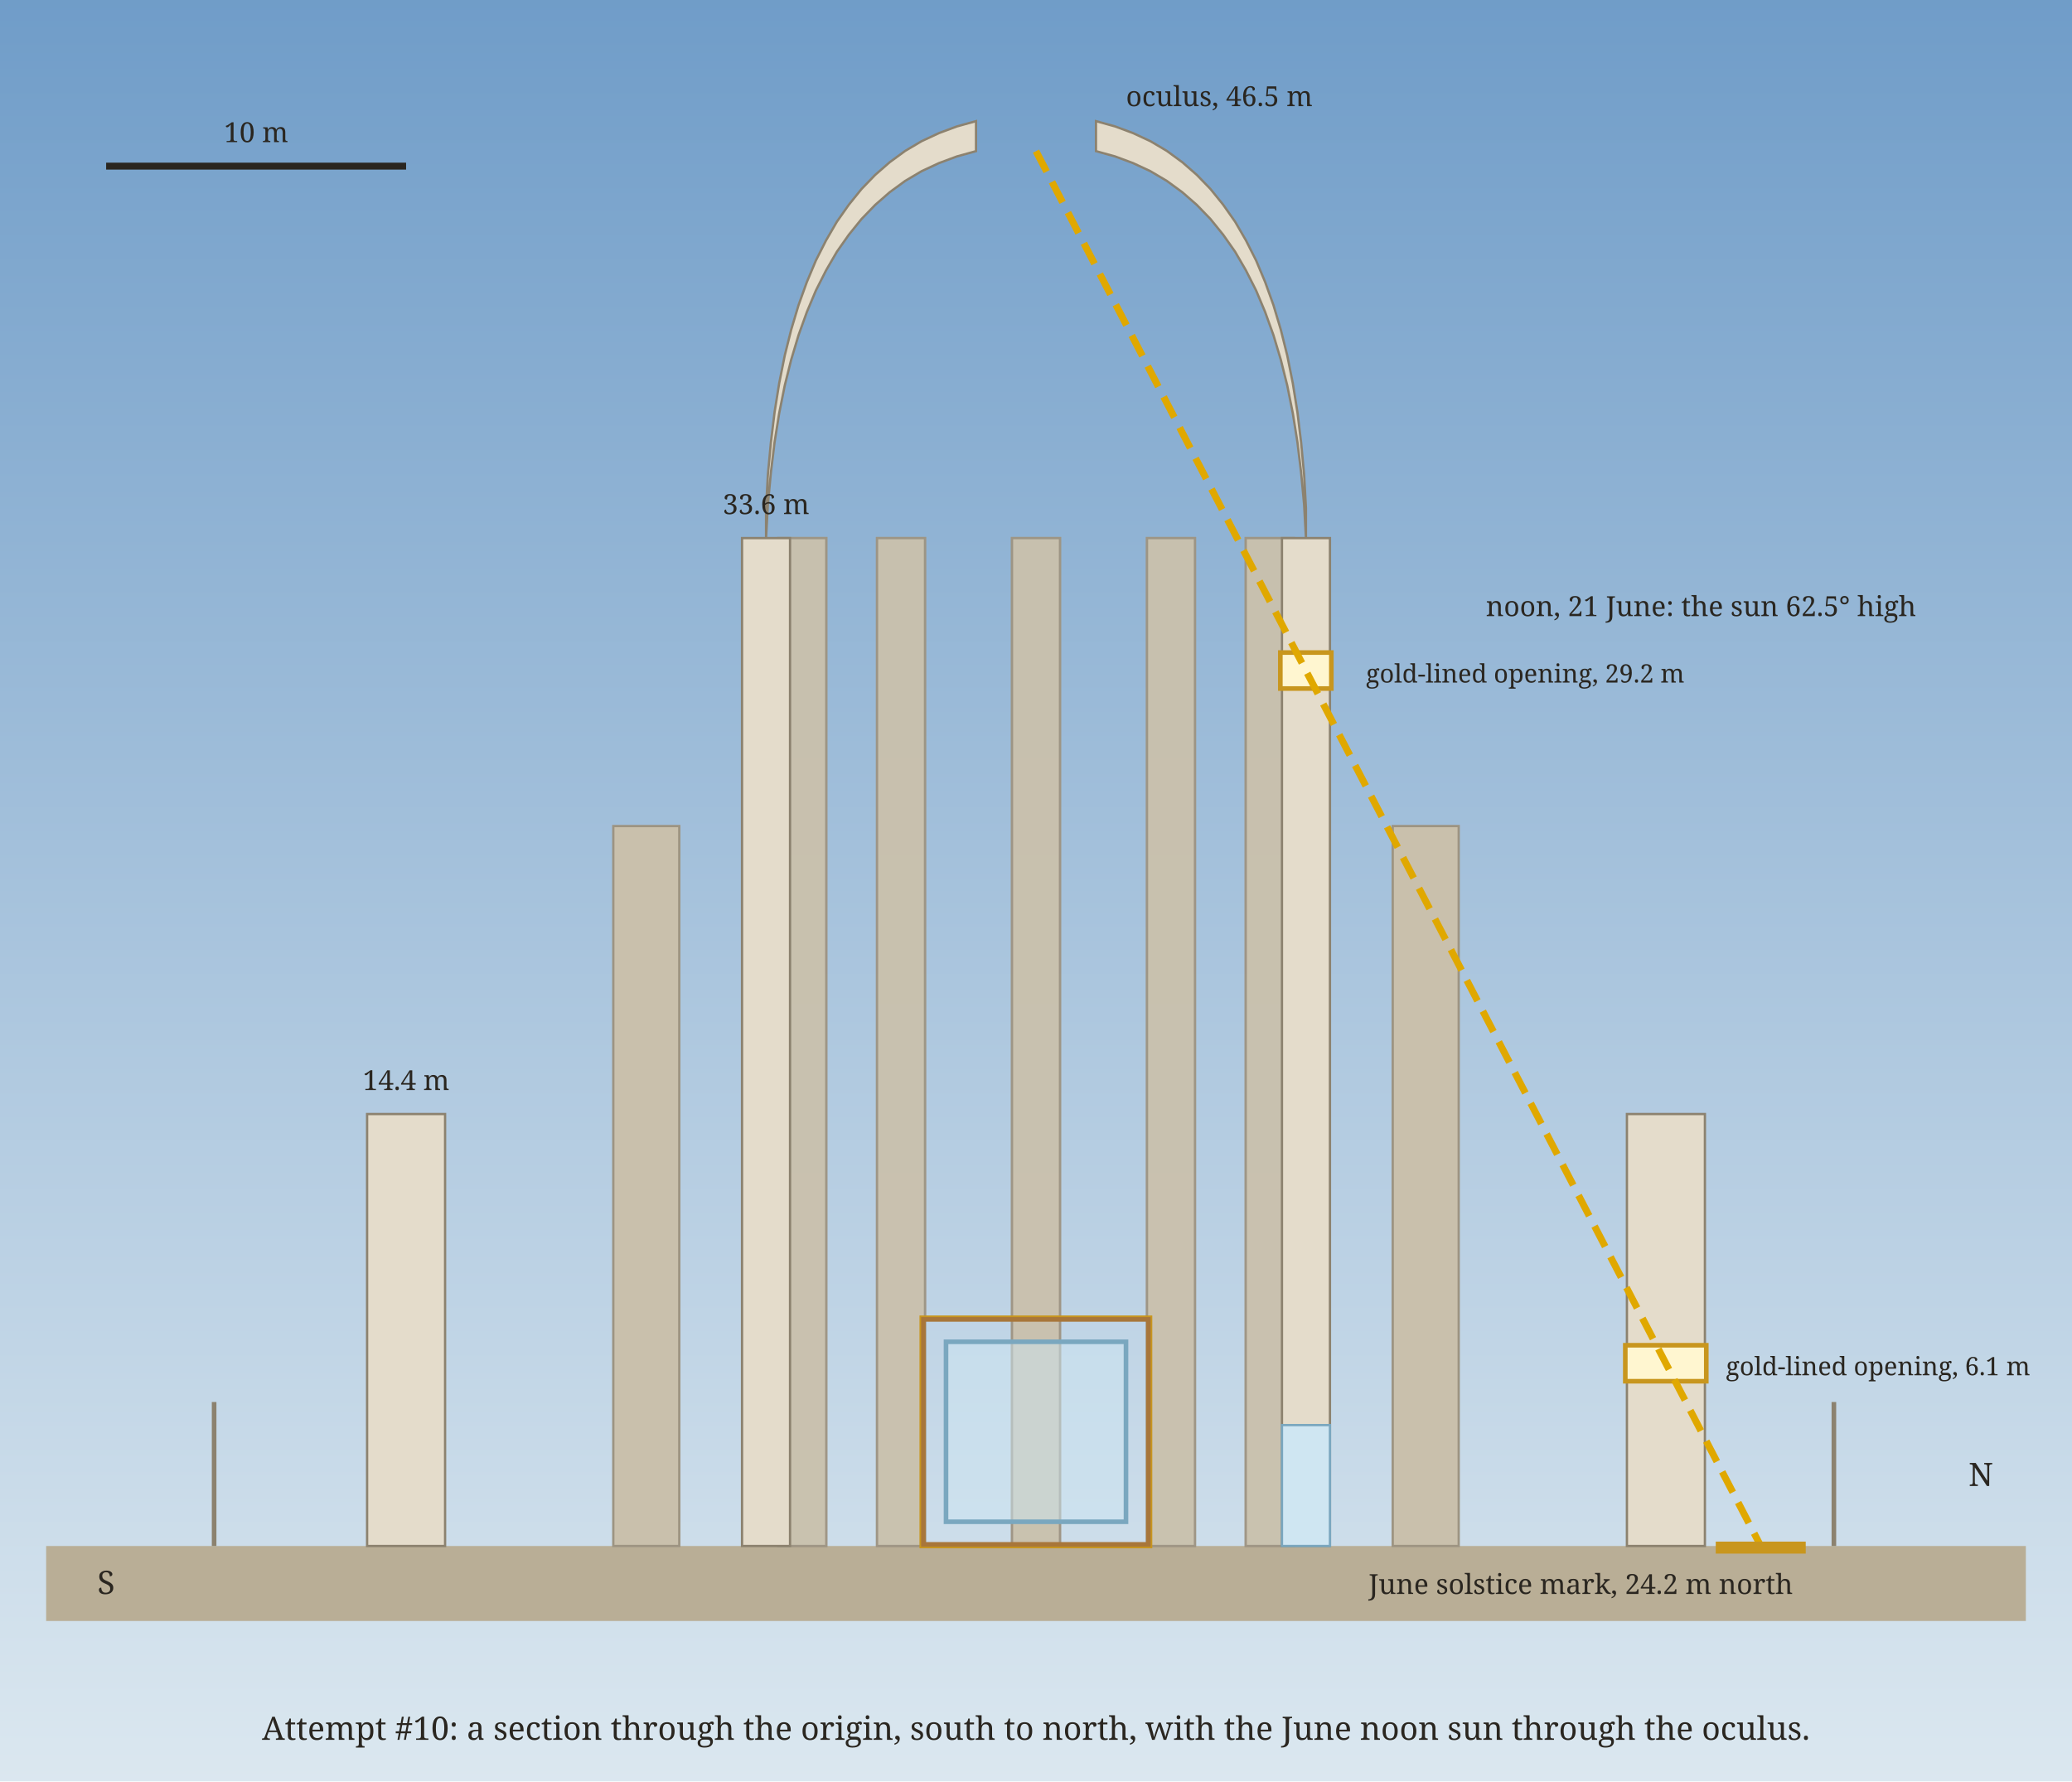
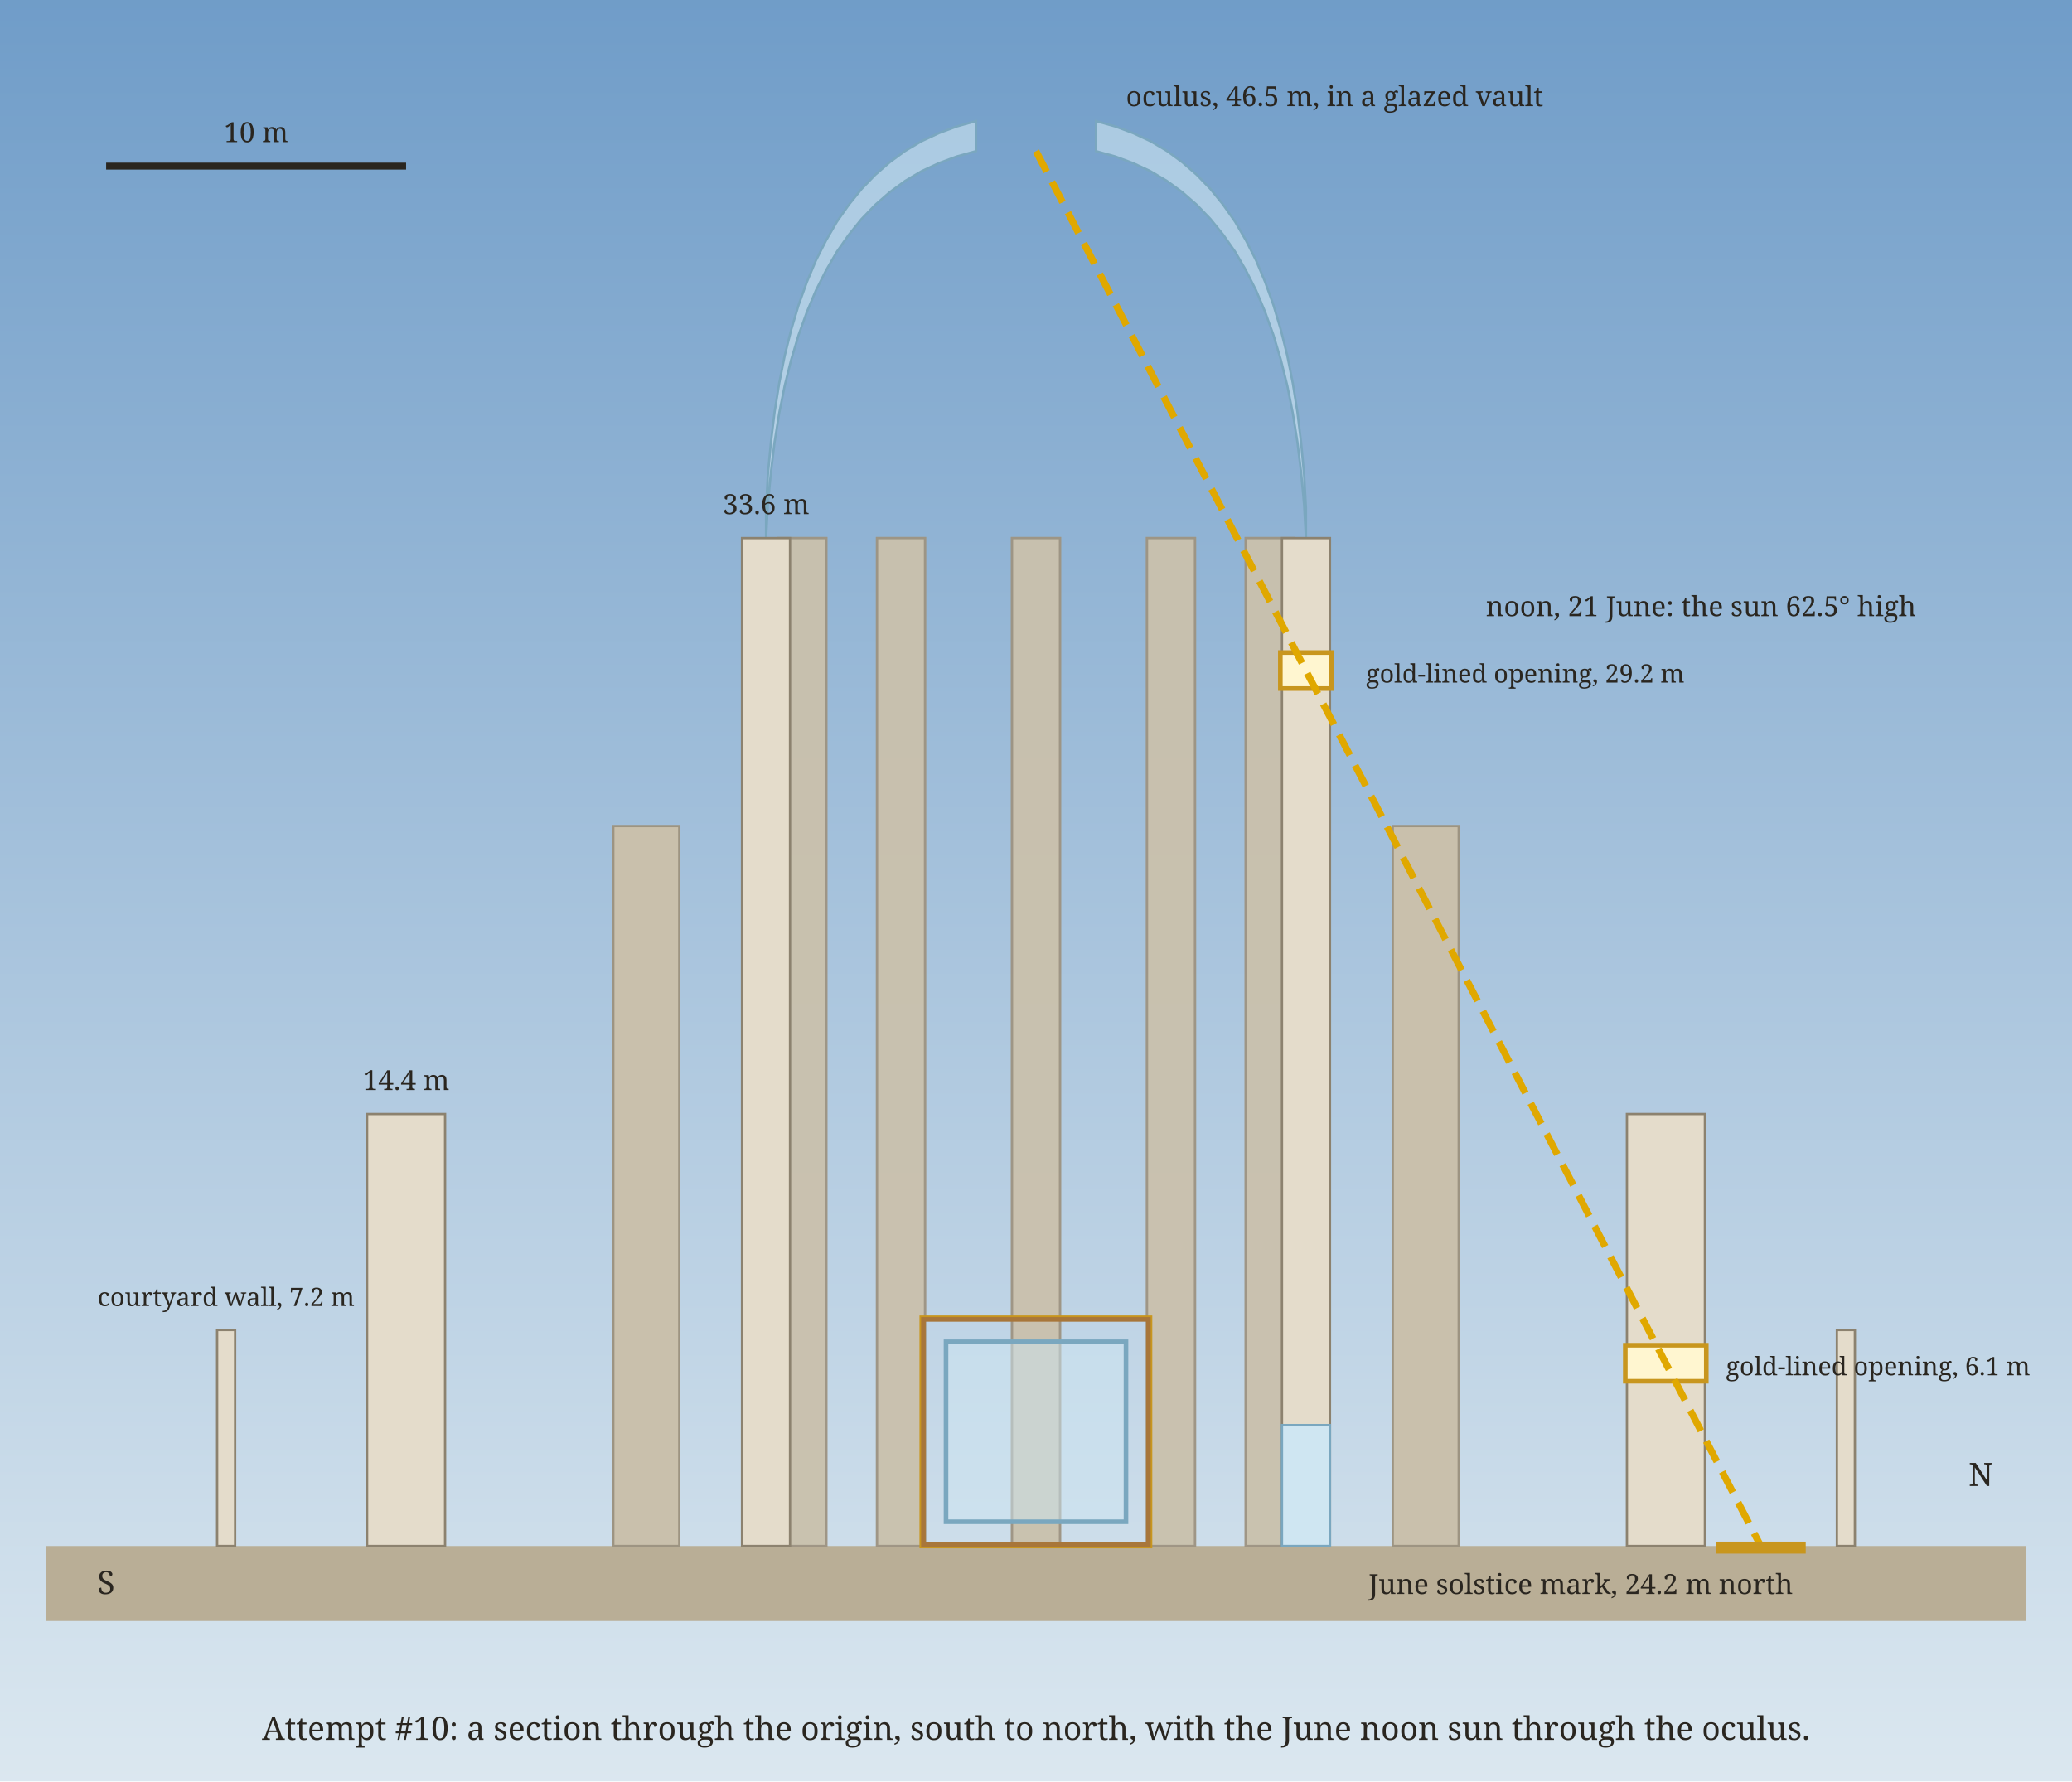
<svg xmlns="http://www.w3.org/2000/svg" width="898" height="772" viewBox="0 0 898 772" font-family="Georgia, serif">
  <defs>
    <linearGradient id="sky" x1="0" y1="0" x2="0" y2="1">
      <stop offset="0" stop-color="#6f9cc8" />
      <stop offset="1" stop-color="#dce8f0" />
    </linearGradient>
  </defs>
  <rect width="100%" height="100%" fill="url(#sky)" />
  <rect x="20.0" y="670.0" width="858.0" height="32.5" fill="#b9ae96" />
  <rect x="265.8" y="358.0" width="28.6" height="312.0" fill="#c9c0ac" stroke="#9d9482" />
  <rect x="603.6" y="358.0" width="28.6" height="312.0" fill="#c9c0ac" stroke="#9d9482" />
  <rect x="539.9" y="233.2" width="20.8" height="436.8" fill="#c9c0ac" stroke="#9d9482" opacity="0.8" />
  <rect x="497.1" y="233.2" width="20.8" height="436.8" fill="#c9c0ac" stroke="#9d9482" opacity="0.8" />
  <rect x="438.6" y="233.2" width="20.8" height="436.8" fill="#c9c0ac" stroke="#9d9482" opacity="0.8" />
  <rect x="380.1" y="233.2" width="20.8" height="436.8" fill="#c9c0ac" stroke="#9d9482" opacity="0.8" />
  <rect x="337.3" y="233.2" width="20.8" height="436.8" fill="#c9c0ac" stroke="#9d9482" opacity="0.8" />
  <rect x="337.3" y="233.2" width="20.8" height="436.8" fill="#c9c0ac" stroke="#9d9482" opacity="0.8" />
  <rect x="380.1" y="233.2" width="20.8" height="436.8" fill="#c9c0ac" stroke="#9d9482" opacity="0.8" />
  <rect x="438.6" y="233.2" width="20.8" height="436.8" fill="#c9c0ac" stroke="#9d9482" opacity="0.8" />
  <rect x="497.1" y="233.2" width="20.8" height="436.8" fill="#c9c0ac" stroke="#9d9482" opacity="0.8" />
  <rect x="539.9" y="233.2" width="20.8" height="436.8" fill="#c9c0ac" stroke="#9d9482" opacity="0.8" />
-   <polygon points="332.0,233.2 332.8,218.7 334.1,204.8 335.7,191.6 337.7,179.1 340.1,167.1 342.9,155.9 346.1,145.2 349.7,135.2 353.6,125.9 358.0,117.2 362.7,109.1 367.9,101.7 373.4,94.9 379.3,88.8 385.6,83.3 392.3,78.4 399.4,74.2 406.9,70.7 414.7,67.8 423.0,65.5 423.0,52.5 414.7,54.8 406.9,57.7 399.4,61.2 392.3,65.4 385.6,70.3 379.3,75.8 373.4,81.9 367.9,88.7 362.7,96.1 358.0,104.2 353.6,112.9 349.7,122.2 346.1,132.2 342.9,142.9 340.1,154.1 337.7,166.1 335.7,178.6 334.1,191.8 332.8,205.7 332.0,220.2" fill="#e4dccb" stroke="#8c826f" />
-   <polygon points="566.0,233.2 565.2,218.7 563.9,204.8 562.3,191.6 560.3,179.1 557.9,167.1 555.1,155.9 551.9,145.2 548.3,135.2 544.4,125.9 540.0,117.2 535.3,109.1 530.1,101.7 524.6,94.9 518.7,88.8 512.4,83.3 505.7,78.4 498.6,74.2 491.1,70.7 483.3,67.8 475.0,65.5 475.0,52.5 483.3,54.8 491.1,57.7 498.6,61.2 505.7,65.4 512.4,70.3 518.7,75.8 524.6,81.9 530.1,88.7 535.3,96.1 540.0,104.2 544.4,112.9 548.3,122.2 551.9,132.2 555.1,142.9 557.9,154.1 560.3,166.1 562.3,178.6 563.9,191.8 565.2,205.7 566.0,220.2" fill="#e4dccb" stroke="#8c826f" />
+   <polygon points="332.0,233.2 332.8,218.7 334.1,204.8 335.7,191.6 337.7,179.1 340.1,167.1 342.9,155.9 346.1,145.2 349.7,135.2 353.6,125.9 358.0,117.2 362.7,109.1 367.9,101.7 373.4,94.9 379.3,88.8 385.6,83.3 392.3,78.4 399.4,74.2 406.9,70.7 414.7,67.8 423.0,65.5 423.0,52.5 414.7,54.8 406.9,57.7 399.4,61.2 392.3,65.4 385.6,70.3 379.3,75.8 373.4,81.9 367.9,88.7 362.7,96.1 358.0,104.2 353.6,112.9 349.7,122.2 346.1,132.2 342.9,142.9 340.1,154.1 337.7,166.1 335.7,178.6 334.1,191.8 332.8,205.7 332.0,220.2" fill="#cfe6f2" fill-opacity="0.6" stroke="#7aa7bf" />
+   <polygon points="566.0,233.2 565.2,218.7 563.9,204.8 562.3,191.6 560.3,179.1 557.9,167.1 555.1,155.9 551.9,145.2 548.3,135.2 544.4,125.9 540.0,117.2 535.3,109.1 530.1,101.7 524.6,94.9 518.7,88.8 512.4,83.3 505.7,78.4 498.6,74.2 491.1,70.7 483.3,67.8 475.0,65.5 475.0,52.5 483.3,54.8 491.1,57.7 498.6,61.2 505.7,65.4 512.4,70.3 518.7,75.8 524.6,81.9 530.1,88.7 535.3,96.1 540.0,104.2 544.4,112.9 548.3,122.2 551.9,132.2 555.1,142.9 557.9,154.1 560.3,166.1 562.3,178.6 563.9,191.8 565.2,205.7 566.0,220.2" fill="#cfe6f2" fill-opacity="0.6" stroke="#7aa7bf" />
  <rect x="321.6" y="233.2" width="20.8" height="436.8" fill="#e4dccb" stroke="#8c826f" />
  <rect x="555.6" y="233.2" width="20.8" height="436.8" fill="#e4dccb" stroke="#8c826f" />
  <text x="332.0" y="222.8" font-size="12" fill="#2a2620" text-anchor="middle">33.6 m</text>
  <rect x="159.1" y="482.8" width="33.8" height="187.2" fill="#e4dccb" stroke="#8c826f" />
  <rect x="705.1" y="482.8" width="33.8" height="187.2" fill="#e4dccb" stroke="#8c826f" />
  <text x="176.0" y="472.4" font-size="12" fill="#2a2620" text-anchor="middle">14.4 m</text>
  <rect x="555.6" y="617.6" width="20.8" height="52.4" fill="#cfe6f2" stroke="#7aa7bf" />
  <rect x="554.9" y="282.8" width="22.1" height="15.6" fill="#fff6d0" stroke="#c8961e" stroke-width="2" />
  <rect x="704.4" y="583.0" width="35.1" height="15.6" fill="#fff6d0" stroke="#c8961e" stroke-width="2" />
-   <polyline points="92.8,670.0 92.8,607.6" fill="none" stroke="#8c826f" stroke-width="2" />
-   <polyline points="794.8,670.0 794.8,607.6" fill="none" stroke="#8c826f" stroke-width="2" />
+   <rect x="94.1" y="576.4" width="7.8" height="93.6" fill="#e4dccb" stroke="#8c826f" />
+   <rect x="796.1" y="576.4" width="7.8" height="93.6" fill="#e4dccb" stroke="#8c826f" />
+   <text x="98.0" y="566.0" font-size="11" fill="#2a2620" text-anchor="middle">courtyard wall, 7.2 m</text>
  <rect x="399.5" y="571.1" width="98.9" height="98.9" fill="none" stroke="#c8961e" stroke-width="2" fill-opacity="0.5" />
  <rect x="400.2" y="571.8" width="97.5" height="97.5" fill="none" stroke="#a8763a" stroke-width="2" fill-opacity="0.5" />
  <rect x="410.0" y="581.5" width="78.0" height="78.0" fill="#cfe6f2" stroke="#7aa7bf" stroke-width="2" fill-opacity="0.5" />
  <polyline points="449.0,65.5 763.1,670.0" fill="none" stroke="#e0a800" stroke-width="3" stroke-dasharray="10 5" />
  <rect x="743.6" y="668.1" width="39.0" height="5.2" fill="#c8961e" />
  <text x="685.1" y="690.8" font-size="12" fill="#2a2620" text-anchor="middle">June solstice mark, 24.2 m north</text>
-   <text x="488.0" y="46.0" font-size="12" fill="#2a2620" text-anchor="start">oculus, 46.5 m</text>
+   <text x="488.0" y="46.0" font-size="12" fill="#2a2620" text-anchor="start">oculus, 46.5 m, in a glazed vault</text>
  <text x="644.0" y="267.0" font-size="12" fill="#2a2620" text-anchor="start">noon, 21 June: the sun 62.5° high</text>
  <text x="592.0" y="295.8" font-size="11" fill="#2a2620" text-anchor="start">gold-lined opening, 29.2 m</text>
  <text x="748.0" y="596.0" font-size="11" fill="#2a2620" text-anchor="start">gold-lined opening, 6.1 m</text>
  <text x="46.0" y="690.8" font-size="14" fill="#2a2620" text-anchor="middle">S</text>
  <text x="858.5" y="644.0" font-size="14" fill="#2a2620" text-anchor="middle">N</text>
  <line x1="46.0" y1="72.0" x2="176.0" y2="72.0" stroke="#2a2620" stroke-width="3" />
  <text x="111.0" y="61.6" font-size="12" fill="#2a2620" text-anchor="middle">10 m</text>
  <text x="449" y="754" font-size="14" fill="#2a2620" text-anchor="middle">Attempt #10: a section through the origin, south to north, with the June noon sun through the oculus.</text>
</svg>
